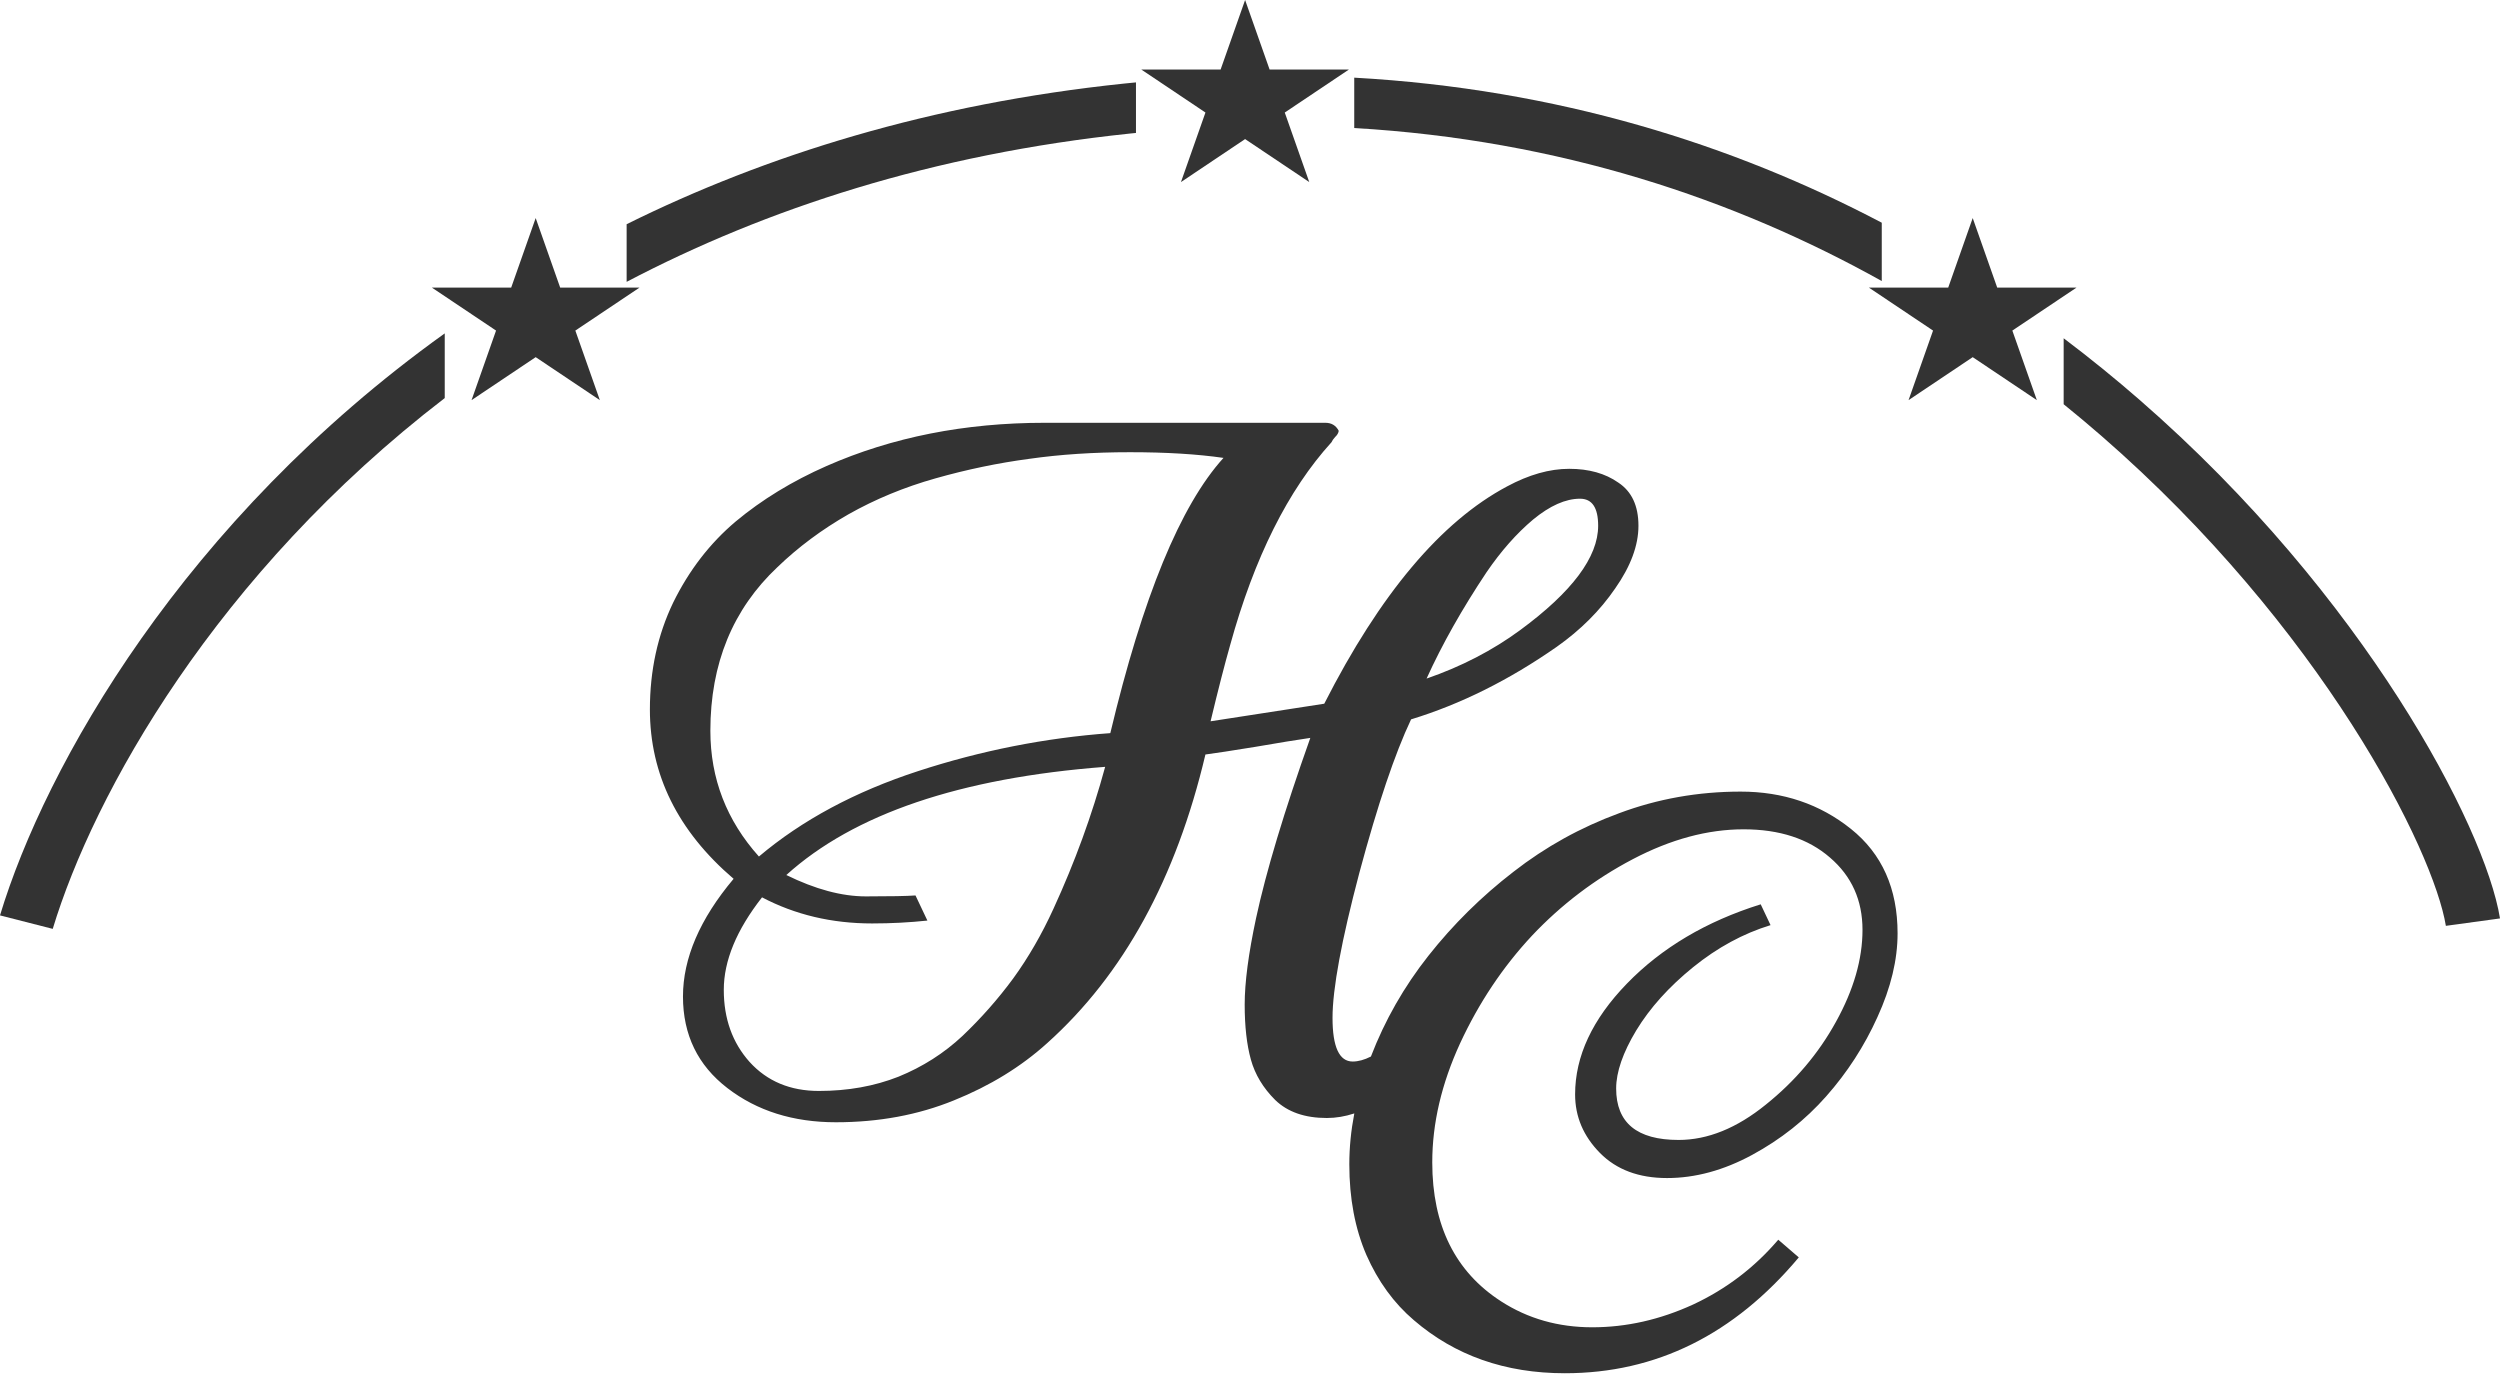
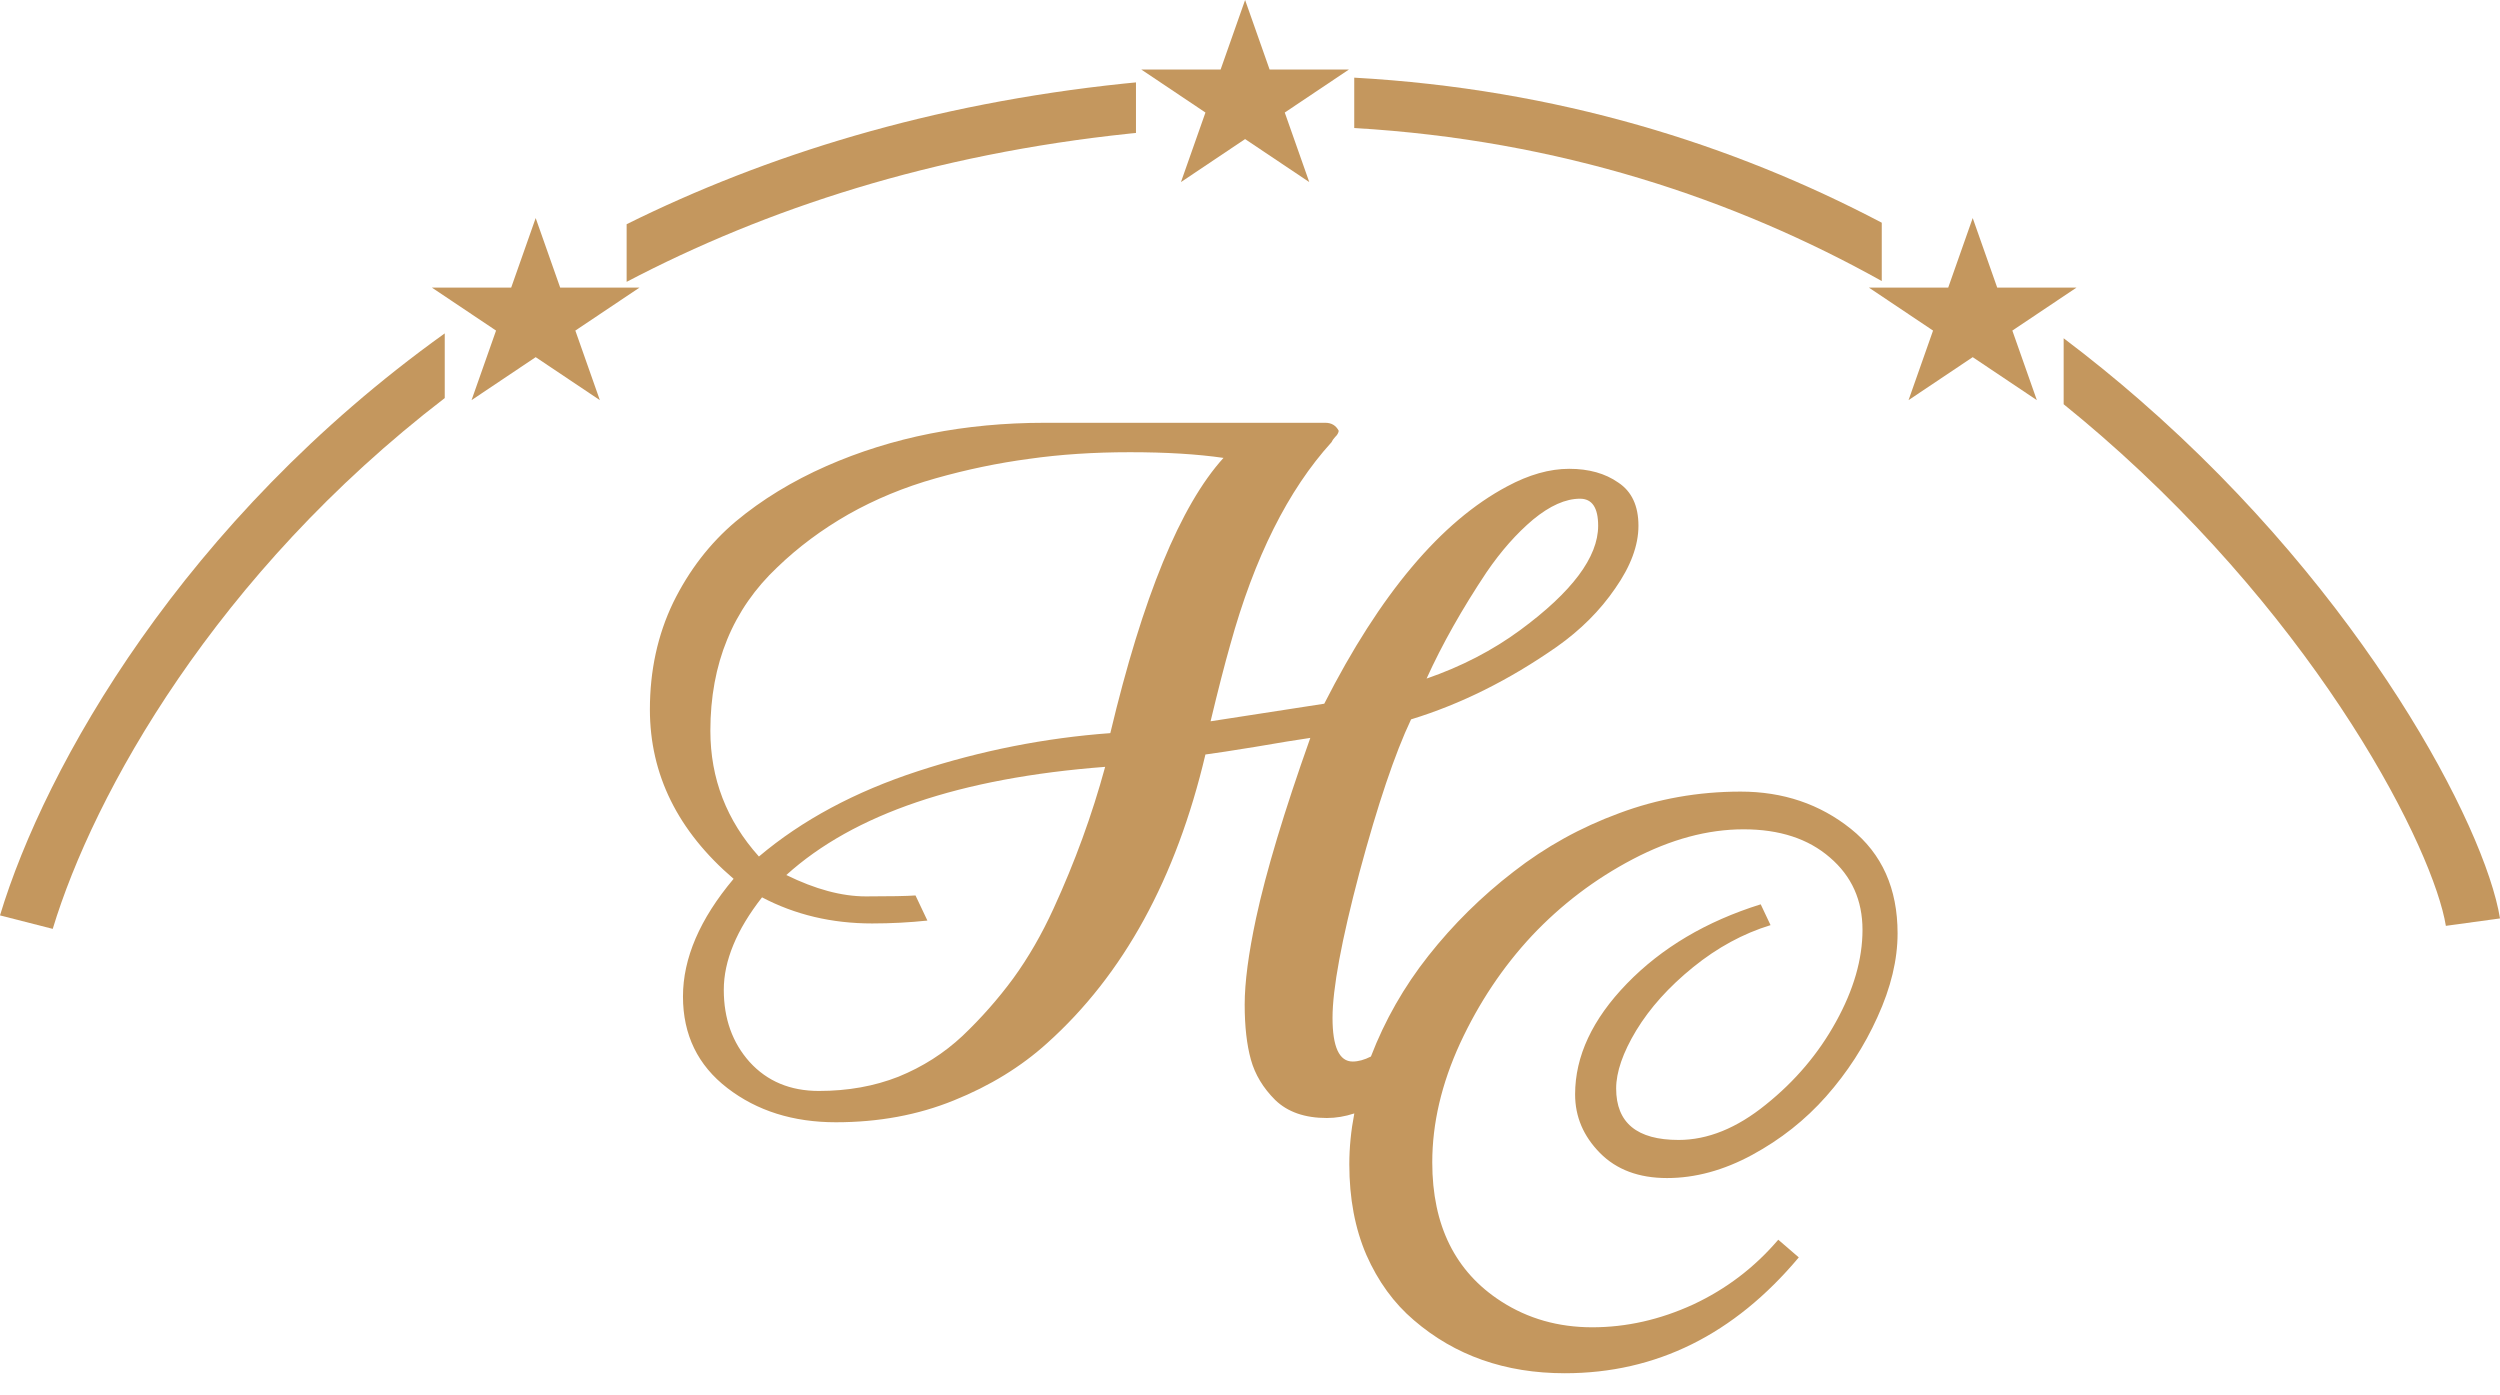
<svg xmlns="http://www.w3.org/2000/svg" width="95" height="53" viewBox="0 0 95 53" fill="none">
-   <path d="M48.245 2.643L47.314 0L46.383 2.643H43.37L45.807 4.276L44.876 6.919L47.314 5.285L49.752 6.919L48.821 4.276L51.258 2.643H48.245Z" fill="#333333" />
-   <path d="M75.894 10.929L74.963 8.286L74.032 10.929H71.018L73.456 12.562L72.525 15.205L74.963 13.572L77.4 15.205L76.469 12.562L78.907 10.929H75.894Z" fill="#333333" />
-   <path d="M43.167 3.131C43.013 3.146 42.858 3.161 42.703 3.177C35.373 3.944 29.109 5.894 23.812 8.52V10.71C29.1 7.936 35.436 5.86 42.939 5.075C43.015 5.067 43.091 5.06 43.167 5.052V3.131Z" fill="#333333" />
-   <path d="M16.9 15.127V12.669C6.966 19.786 1.717 29.11 0 34.785L2.004 35.297C3.557 30.167 8.201 21.808 16.9 15.127Z" fill="#333333" />
-   <path d="M51.461 4.865C59.262 5.321 65.934 7.57 71.507 10.68V8.463C65.868 5.497 59.192 3.382 51.461 2.951V4.865Z" fill="#333333" />
-   <path d="M79.863 16.572C79.394 16.164 78.913 15.76 78.419 15.361V12.854C79.424 13.612 80.383 14.392 81.294 15.186C85.607 18.939 88.884 23.006 91.152 26.544C93.402 30.054 94.712 33.127 95 34.9L92.943 35.182C92.713 33.768 91.56 30.945 89.36 27.513C87.178 24.11 84.018 20.188 79.863 16.572Z" fill="#333333" />
-   <path d="M21.287 10.929L20.356 8.286L19.425 10.929H16.412L18.85 12.562L17.919 15.205L20.356 13.572L22.794 15.205L21.863 12.562L24.301 10.929H21.287Z" fill="#333333" />
-   <path fill-rule="evenodd" clip-rule="evenodd" d="M67.574 47.109L68.354 47.781C65.894 50.716 62.931 52.183 59.464 52.183C57.2 52.183 55.288 51.511 53.728 50.168C52.969 49.522 52.368 48.696 51.924 47.691C51.49 46.686 51.274 45.537 51.274 44.244C51.274 43.611 51.337 42.967 51.464 42.31C51.112 42.426 50.764 42.484 50.42 42.484C49.582 42.484 48.928 42.256 48.457 41.799C47.998 41.342 47.691 40.831 47.534 40.266C47.377 39.701 47.298 39.004 47.298 38.174C47.298 37.333 47.442 36.239 47.73 34.892C48.11 33.125 48.797 30.841 49.792 28.04C49.294 28.112 48.594 28.226 47.691 28.382C46.8 28.527 46.172 28.623 45.806 28.671C44.693 33.383 42.69 37.038 39.797 39.635C38.802 40.536 37.617 41.264 36.242 41.817C34.881 42.37 33.389 42.646 31.765 42.646C30.142 42.646 28.767 42.214 27.642 41.348C26.516 40.482 25.953 39.322 25.953 37.868C25.953 36.413 26.594 34.922 27.877 33.395C25.756 31.58 24.696 29.434 24.696 26.958C24.696 25.479 24.991 24.127 25.58 22.9C26.182 21.674 26.974 20.646 27.956 19.817C28.951 18.987 30.103 18.284 31.412 17.707C33.899 16.613 36.661 16.066 39.699 16.066H50.361C50.597 16.066 50.767 16.168 50.872 16.372C50.859 16.457 50.813 16.535 50.734 16.607C50.669 16.679 50.623 16.745 50.597 16.805C48.947 18.621 47.664 21.187 46.748 24.505C46.539 25.239 46.29 26.206 46.002 27.409L50.322 26.741C52.443 22.57 54.76 19.817 57.273 18.482C58.098 18.038 58.884 17.815 59.63 17.815C60.376 17.815 60.998 17.989 61.495 18.338C62.006 18.675 62.261 19.222 62.261 19.979C62.261 20.724 61.967 21.518 61.378 22.359C60.802 23.201 60.062 23.94 59.159 24.577C57.352 25.84 55.506 26.759 53.621 27.336C53.006 28.635 52.351 30.576 51.657 33.161C50.977 35.734 50.636 37.573 50.636 38.679C50.636 39.785 50.892 40.338 51.402 40.338C51.614 40.338 51.845 40.275 52.095 40.148C52.624 38.771 53.352 37.494 54.28 36.319C55.223 35.125 56.301 34.061 57.514 33.126C58.728 32.18 60.066 31.439 61.528 30.902C62.991 30.355 64.529 30.081 66.144 30.081C67.758 30.081 69.156 30.554 70.336 31.499C71.517 32.444 72.108 33.767 72.108 35.468C72.108 36.473 71.853 37.533 71.344 38.647C70.846 39.752 70.195 40.757 69.394 41.662C68.603 42.557 67.666 43.298 66.582 43.886C65.499 44.472 64.421 44.766 63.348 44.766C62.276 44.766 61.425 44.448 60.797 43.811C60.169 43.174 59.854 42.433 59.854 41.587C59.854 40.135 60.51 38.732 61.821 37.379C63.143 36.016 64.838 35.011 66.907 34.364L67.281 35.155C66.241 35.474 65.261 36.006 64.34 36.752C63.419 37.498 62.698 38.299 62.178 39.155C61.669 40 61.414 40.737 61.414 41.363C61.414 42.667 62.205 43.318 63.787 43.318C64.892 43.318 65.997 42.871 67.102 41.975C68.218 41.08 69.107 40.03 69.768 38.826C70.439 37.613 70.775 36.449 70.775 35.334C70.775 34.21 70.364 33.295 69.54 32.588C68.717 31.872 67.623 31.514 66.257 31.514C64.892 31.514 63.489 31.892 62.048 32.648C60.607 33.404 59.329 34.374 58.213 35.558C57.108 36.742 56.198 38.105 55.483 39.647C54.779 41.179 54.426 42.687 54.426 44.169C54.426 46.567 55.299 48.328 57.043 49.452C58.061 50.109 59.215 50.437 60.505 50.437C61.804 50.437 63.083 50.148 64.34 49.571C65.597 48.984 66.674 48.164 67.574 47.109ZM28.839 32.548C27.609 31.177 26.994 29.584 26.994 27.769C26.994 25.221 27.845 23.147 29.546 21.548C30.332 20.791 31.229 20.123 32.237 19.546C33.258 18.969 34.364 18.512 35.555 18.176C36.746 17.839 37.931 17.593 39.109 17.436C40.288 17.268 41.564 17.184 42.939 17.184C44.313 17.184 45.498 17.256 46.493 17.4C44.856 19.204 43.423 22.69 42.192 27.859C39.718 28.04 37.283 28.521 34.888 29.302C32.492 30.083 30.476 31.165 28.839 32.548ZM27.504 37.615C27.504 36.509 27.988 35.337 28.957 34.099C30.214 34.76 31.608 35.091 33.14 35.091C33.86 35.091 34.56 35.054 35.241 34.982L34.789 34.027C34.462 34.051 33.834 34.063 32.904 34.063C31.988 34.063 30.98 33.792 29.88 33.251C32.446 30.931 36.485 29.561 41.996 29.14C41.499 30.967 40.844 32.764 40.032 34.532C39.587 35.505 39.077 36.389 38.501 37.182C37.925 37.964 37.283 38.691 36.576 39.364C35.869 40.026 35.058 40.542 34.141 40.915C33.225 41.276 32.217 41.456 31.117 41.456C30.031 41.456 29.154 41.09 28.486 40.356C27.831 39.623 27.504 38.709 27.504 37.615ZM58.255 19.745C58.897 19.216 59.492 18.951 60.042 18.951C60.501 18.951 60.73 19.294 60.73 19.979C60.73 21.169 59.741 22.492 57.764 23.946C56.717 24.716 55.532 25.329 54.21 25.786C54.799 24.487 55.559 23.141 56.488 21.746C57.038 20.941 57.627 20.274 58.255 19.745Z" fill="#333333" />
+   <path d="M48.245 2.643L47.314 0L46.383 2.643H43.37L45.807 4.276L44.876 6.919L47.314 5.285L49.752 6.919L48.821 4.276L51.258 2.643H48.245Z" fill="#C4975E" />
+   <path d="M75.894 10.929L74.963 8.286L74.032 10.929H71.018L73.456 12.562L72.525 15.205L74.963 13.572L77.4 15.205L76.469 12.562L78.907 10.929H75.894Z" fill="#C4975E" />
+   <path d="M43.167 3.131C43.013 3.146 42.858 3.161 42.703 3.177C35.373 3.944 29.109 5.894 23.812 8.52V10.71C29.1 7.936 35.436 5.86 42.939 5.075C43.015 5.067 43.091 5.06 43.167 5.052V3.131Z" fill="#C4975E" />
+   <path d="M16.9 15.127V12.669C6.966 19.786 1.717 29.11 0 34.785L2.004 35.297C3.557 30.167 8.201 21.808 16.9 15.127Z" fill="#C4975E" />
+   <path d="M51.461 4.865C59.262 5.321 65.934 7.57 71.507 10.68V8.463C65.868 5.497 59.192 3.382 51.461 2.951V4.865Z" fill="#C4975E" />
+   <path d="M79.863 16.572C79.394 16.164 78.913 15.76 78.419 15.361V12.854C79.424 13.612 80.383 14.392 81.294 15.186C85.607 18.939 88.884 23.006 91.152 26.544C93.402 30.054 94.712 33.127 95 34.9L92.943 35.182C92.713 33.768 91.56 30.945 89.36 27.513C87.178 24.11 84.018 20.188 79.863 16.572Z" fill="#C4975E" />
+   <path d="M21.287 10.929L20.356 8.286L19.425 10.929H16.412L18.85 12.562L17.919 15.205L20.356 13.572L22.794 15.205L21.863 12.562L24.301 10.929H21.287Z" fill="#C4975E" />
+   <path fill-rule="evenodd" clip-rule="evenodd" d="M67.574 47.109L68.354 47.781C65.894 50.716 62.931 52.183 59.464 52.183C57.2 52.183 55.288 51.511 53.728 50.168C52.969 49.522 52.368 48.696 51.924 47.691C51.49 46.686 51.274 45.537 51.274 44.244C51.274 43.611 51.337 42.967 51.464 42.31C51.112 42.426 50.764 42.484 50.42 42.484C49.582 42.484 48.928 42.256 48.457 41.799C47.998 41.342 47.691 40.831 47.534 40.266C47.377 39.701 47.298 39.004 47.298 38.174C47.298 37.333 47.442 36.239 47.73 34.892C48.11 33.125 48.797 30.841 49.792 28.04C49.294 28.112 48.594 28.226 47.691 28.382C46.8 28.527 46.172 28.623 45.806 28.671C44.693 33.383 42.69 37.038 39.797 39.635C38.802 40.536 37.617 41.264 36.242 41.817C34.881 42.37 33.389 42.646 31.765 42.646C30.142 42.646 28.767 42.214 27.642 41.348C26.516 40.482 25.953 39.322 25.953 37.868C25.953 36.413 26.594 34.922 27.877 33.395C25.756 31.58 24.696 29.434 24.696 26.958C24.696 25.479 24.991 24.127 25.58 22.9C26.182 21.674 26.974 20.646 27.956 19.817C28.951 18.987 30.103 18.284 31.412 17.707C33.899 16.613 36.661 16.066 39.699 16.066H50.361C50.597 16.066 50.767 16.168 50.872 16.372C50.859 16.457 50.813 16.535 50.734 16.607C50.669 16.679 50.623 16.745 50.597 16.805C48.947 18.621 47.664 21.187 46.748 24.505C46.539 25.239 46.29 26.206 46.002 27.409L50.322 26.741C52.443 22.57 54.76 19.817 57.273 18.482C58.098 18.038 58.884 17.815 59.63 17.815C60.376 17.815 60.998 17.989 61.495 18.338C62.006 18.675 62.261 19.222 62.261 19.979C62.261 20.724 61.967 21.518 61.378 22.359C60.802 23.201 60.062 23.94 59.159 24.577C57.352 25.84 55.506 26.759 53.621 27.336C53.006 28.635 52.351 30.576 51.657 33.161C50.977 35.734 50.636 37.573 50.636 38.679C50.636 39.785 50.892 40.338 51.402 40.338C51.614 40.338 51.845 40.275 52.095 40.148C52.624 38.771 53.352 37.494 54.28 36.319C55.223 35.125 56.301 34.061 57.514 33.126C58.728 32.18 60.066 31.439 61.528 30.902C62.991 30.355 64.529 30.081 66.144 30.081C67.758 30.081 69.156 30.554 70.336 31.499C71.517 32.444 72.108 33.767 72.108 35.468C72.108 36.473 71.853 37.533 71.344 38.647C70.846 39.752 70.195 40.757 69.394 41.662C68.603 42.557 67.666 43.298 66.582 43.886C65.499 44.472 64.421 44.766 63.348 44.766C62.276 44.766 61.425 44.448 60.797 43.811C60.169 43.174 59.854 42.433 59.854 41.587C59.854 40.135 60.51 38.732 61.821 37.379C63.143 36.016 64.838 35.011 66.907 34.364L67.281 35.155C66.241 35.474 65.261 36.006 64.34 36.752C63.419 37.498 62.698 38.299 62.178 39.155C61.669 40 61.414 40.737 61.414 41.363C61.414 42.667 62.205 43.318 63.787 43.318C64.892 43.318 65.997 42.871 67.102 41.975C68.218 41.08 69.107 40.03 69.768 38.826C70.439 37.613 70.775 36.449 70.775 35.334C70.775 34.21 70.364 33.295 69.54 32.588C68.717 31.872 67.623 31.514 66.257 31.514C64.892 31.514 63.489 31.892 62.048 32.648C60.607 33.404 59.329 34.374 58.213 35.558C57.108 36.742 56.198 38.105 55.483 39.647C54.779 41.179 54.426 42.687 54.426 44.169C54.426 46.567 55.299 48.328 57.043 49.452C58.061 50.109 59.215 50.437 60.505 50.437C61.804 50.437 63.083 50.148 64.34 49.571C65.597 48.984 66.674 48.164 67.574 47.109ZM28.839 32.548C27.609 31.177 26.994 29.584 26.994 27.769C26.994 25.221 27.845 23.147 29.546 21.548C30.332 20.791 31.229 20.123 32.237 19.546C33.258 18.969 34.364 18.512 35.555 18.176C36.746 17.839 37.931 17.593 39.109 17.436C40.288 17.268 41.564 17.184 42.939 17.184C44.313 17.184 45.498 17.256 46.493 17.4C44.856 19.204 43.423 22.69 42.192 27.859C39.718 28.04 37.283 28.521 34.888 29.302C32.492 30.083 30.476 31.165 28.839 32.548ZM27.504 37.615C27.504 36.509 27.988 35.337 28.957 34.099C30.214 34.76 31.608 35.091 33.14 35.091C33.86 35.091 34.56 35.054 35.241 34.982L34.789 34.027C34.462 34.051 33.834 34.063 32.904 34.063C31.988 34.063 30.98 33.792 29.88 33.251C32.446 30.931 36.485 29.561 41.996 29.14C41.499 30.967 40.844 32.764 40.032 34.532C39.587 35.505 39.077 36.389 38.501 37.182C37.925 37.964 37.283 38.691 36.576 39.364C35.869 40.026 35.058 40.542 34.141 40.915C33.225 41.276 32.217 41.456 31.117 41.456C30.031 41.456 29.154 41.09 28.486 40.356C27.831 39.623 27.504 38.709 27.504 37.615ZM58.255 19.745C58.897 19.216 59.492 18.951 60.042 18.951C60.501 18.951 60.73 19.294 60.73 19.979C60.73 21.169 59.741 22.492 57.764 23.946C56.717 24.716 55.532 25.329 54.21 25.786C54.799 24.487 55.559 23.141 56.488 21.746C57.038 20.941 57.627 20.274 58.255 19.745Z" fill="#C4975E" />
</svg>
